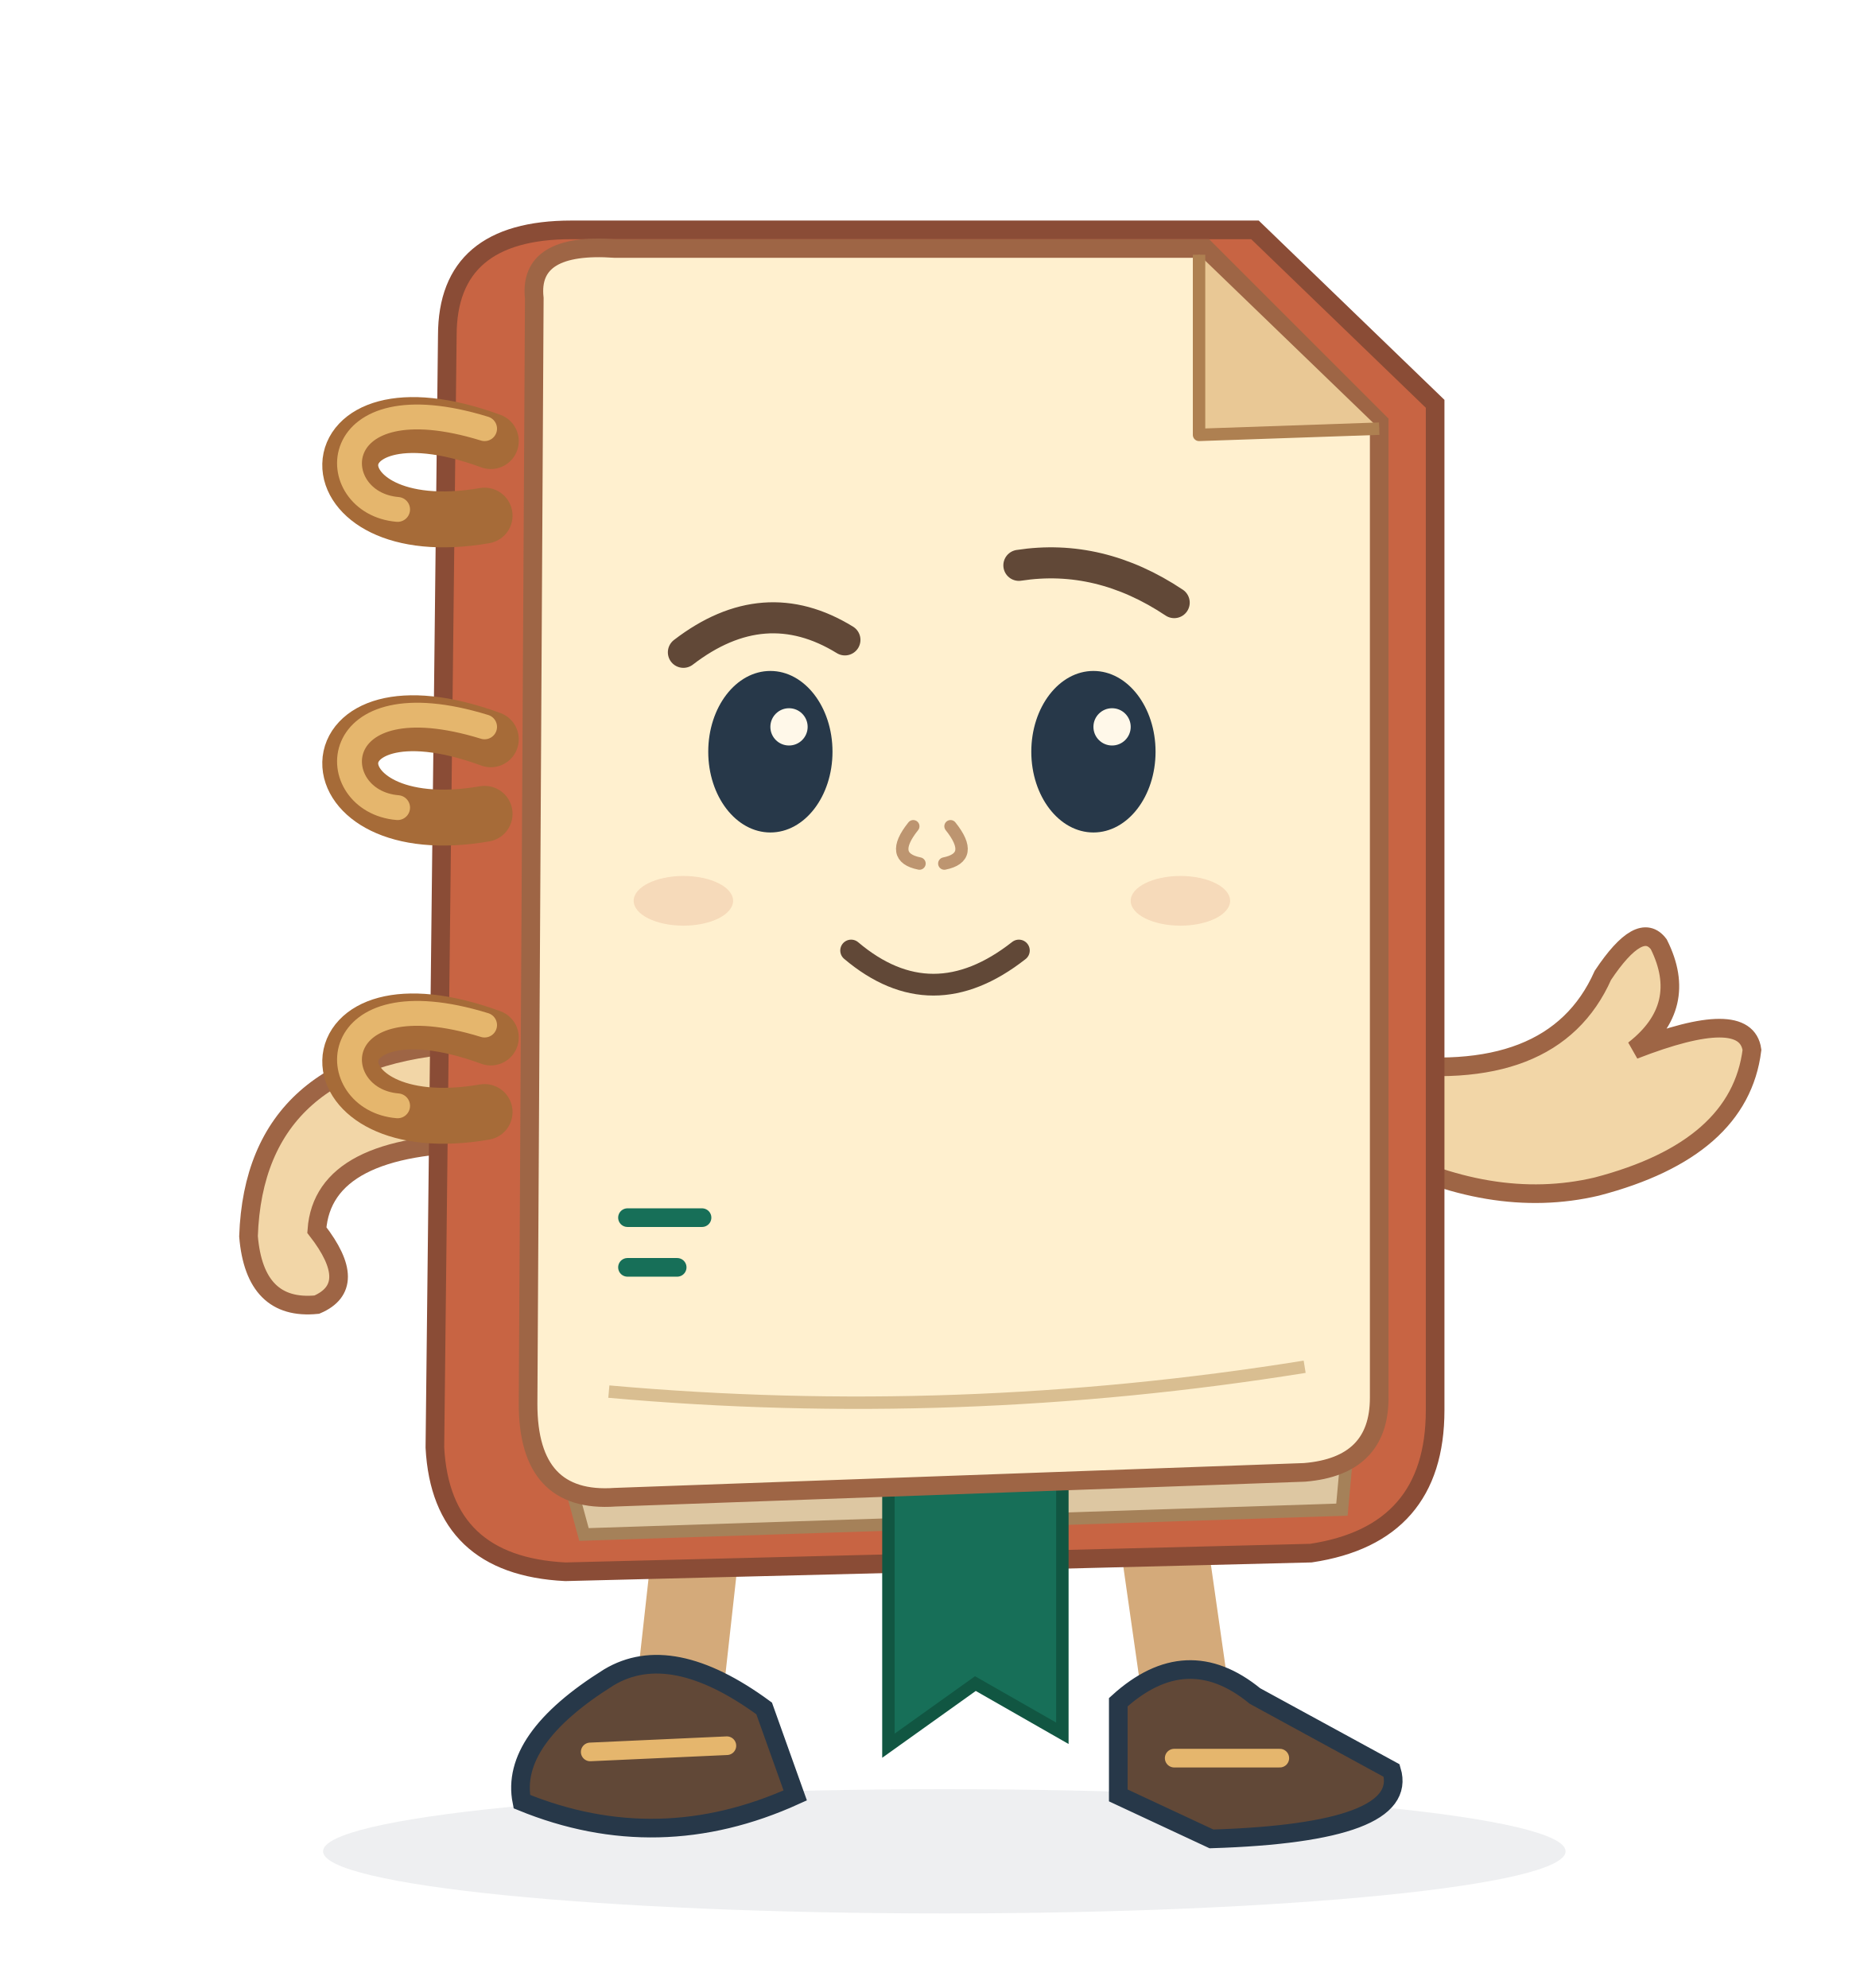
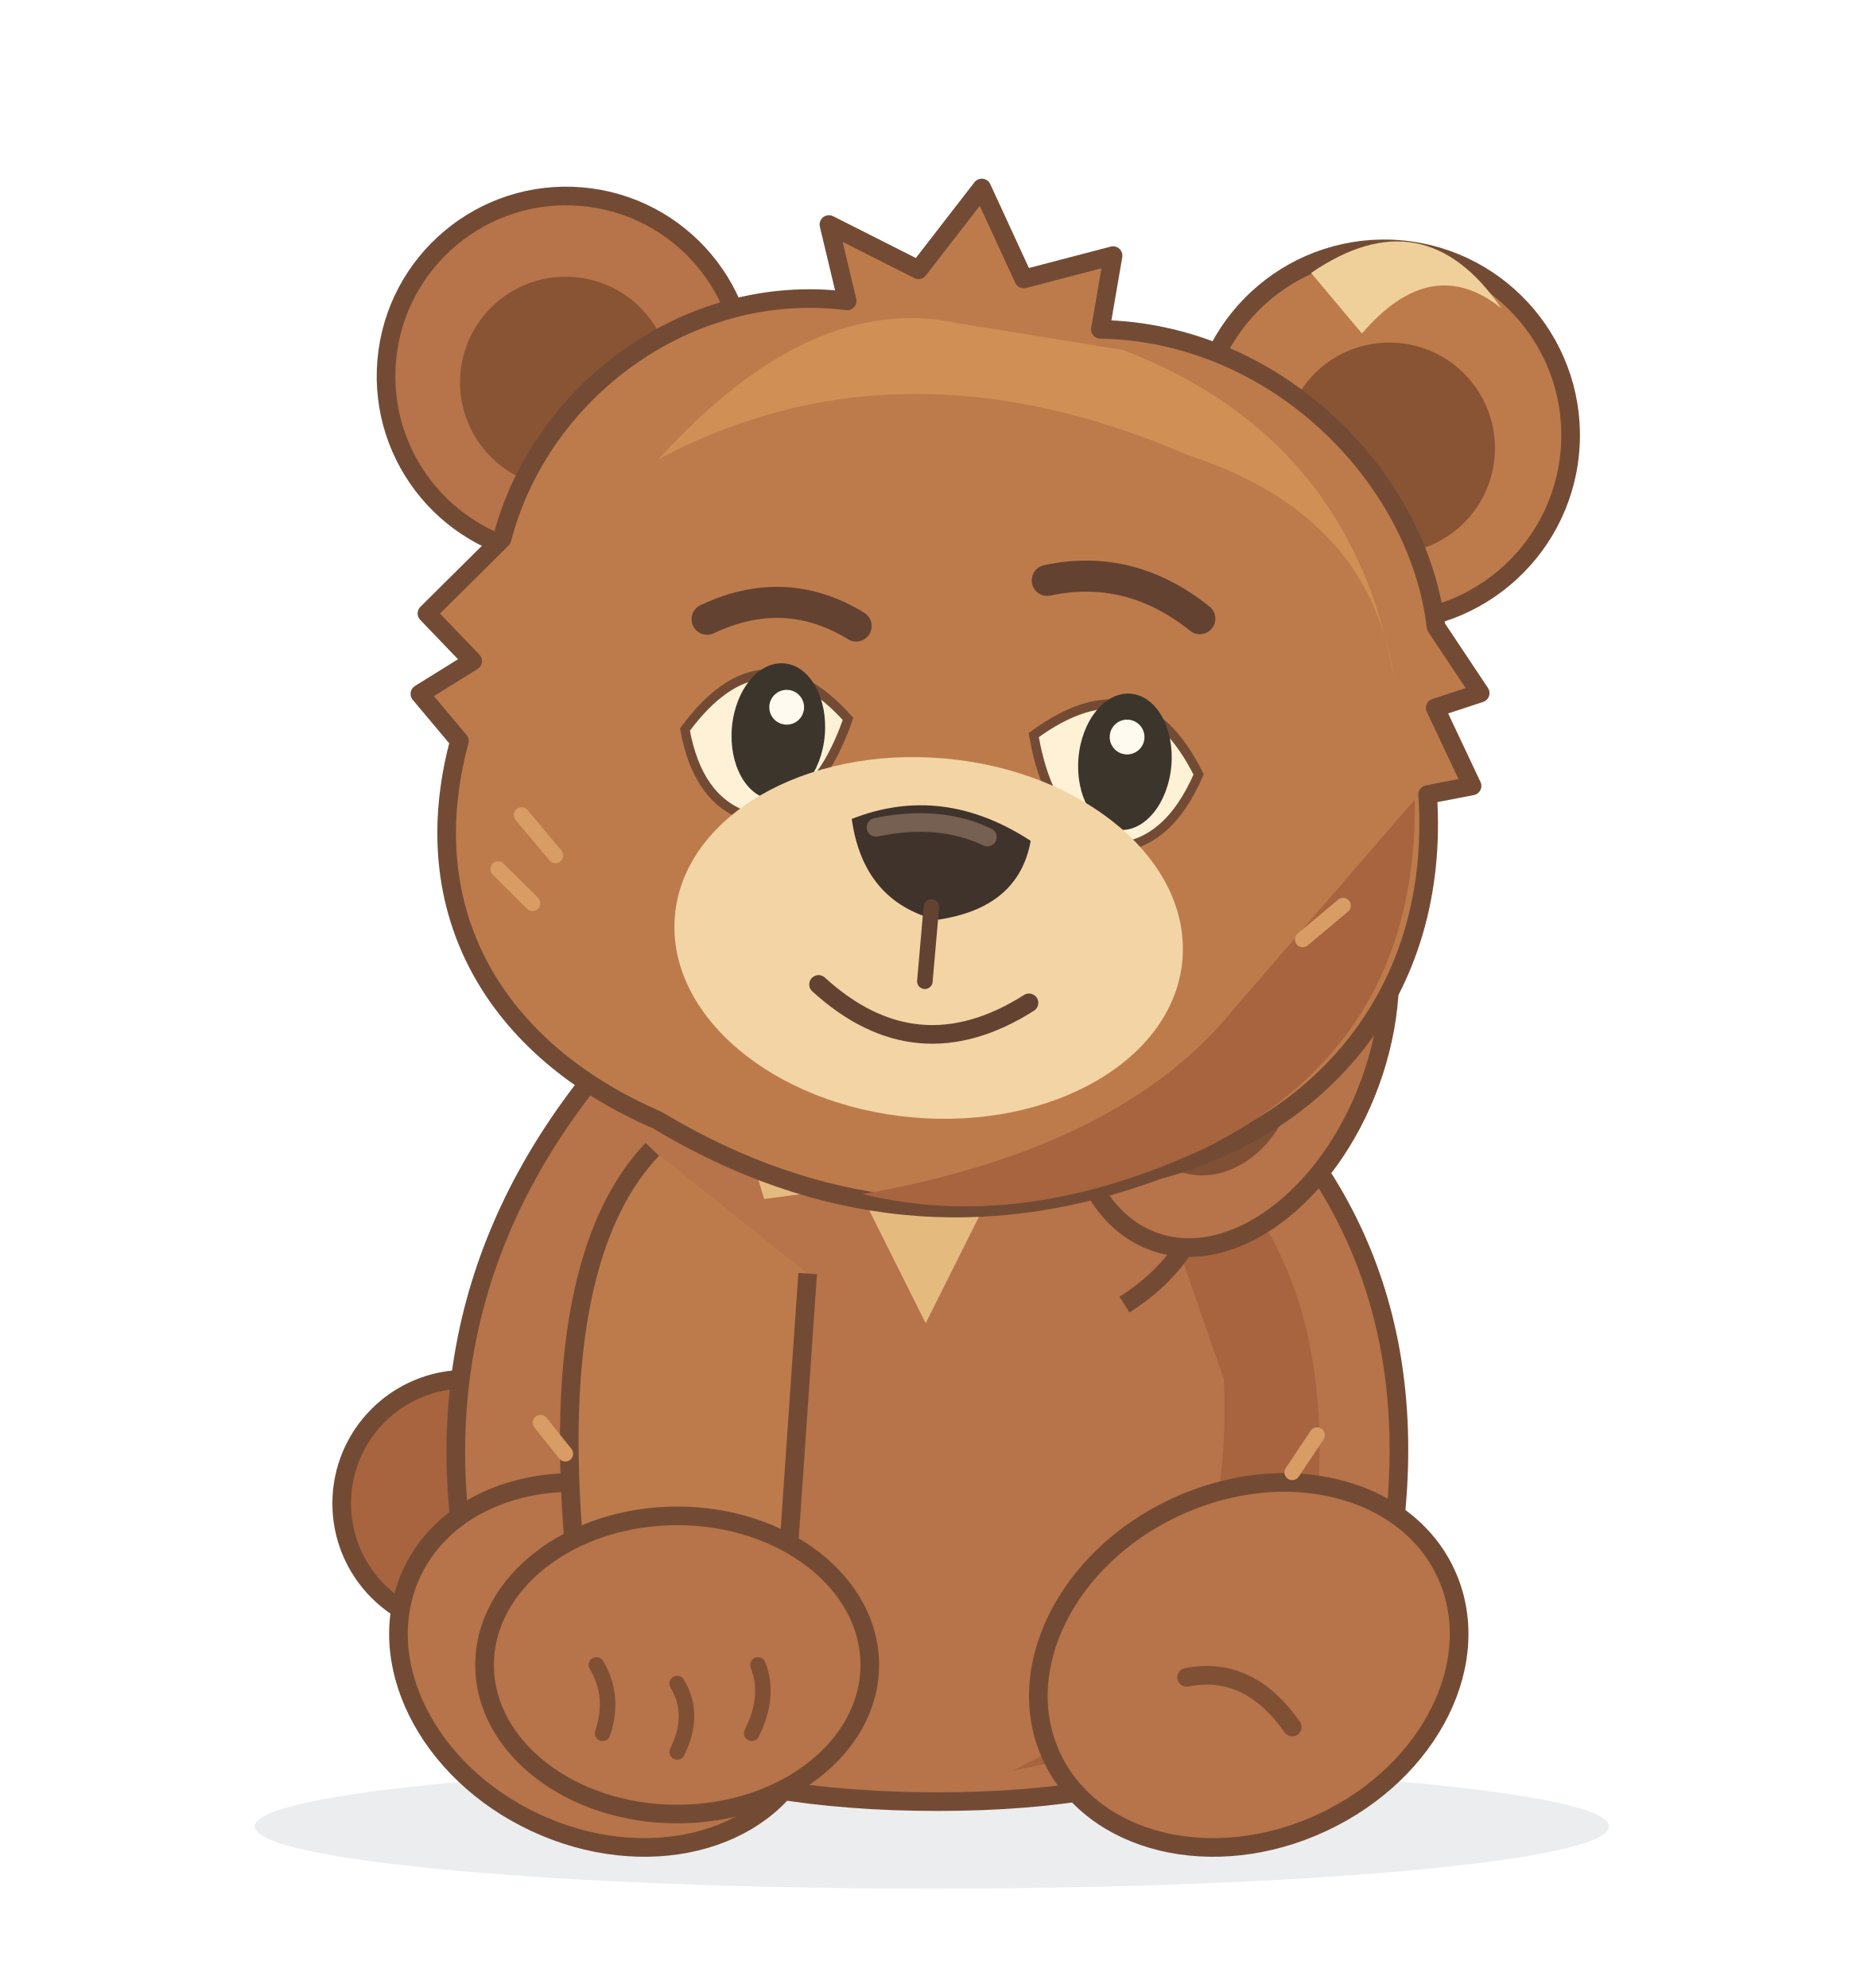
- <svg xmlns="http://www.w3.org/2000/svg" class="neri-art" viewBox="0 0 300 320" role="img" aria-label="Neri: thinking" focusable="false">
-   <g class="neri-body">
-     <ellipse cx="152" cy="298" rx="100" ry="10" fill="#273849" opacity=".08" />
-     <path d="M113 240 L109 276 M186 239 L191 274" stroke="#d4aa7a" stroke-width="14" stroke-linecap="round" />
-     <path d="M98 270 Q108 264 123 275 L128 289 Q106 299 84 290 Q82 280 98 270Z M180 274 Q191 264 202 273 L224 285 Q227 295 195 296 L180 289Z" fill="#614837" stroke="#273849" stroke-width="3" />
-     <path d="M95 282 L117 281 M189 283 L206 283" stroke="#e5b66d" stroke-width="3" stroke-linecap="round" />
-     <path class="neri-arm neri-left-arm" d="M75 168 Q41 170 40 199 Q41 211 51 210 Q58 207 51 198 Q52 184 78 184" fill="#f2d6a7" stroke="#9e6545" stroke-width="3" />
-     <path class="neri-arm neri-right-arm" d="M222 171 Q250 175 258 157 Q264 148 267 152 Q272 162 263 169 Q281 162 282 169 Q280 185 257 191 Q240 195 221 185" fill="#f2d6a7" stroke="#9e6545" stroke-width="3" />
-     <path d="M72 54 Q72 37 92 37 L202 37 L231 65 L231 227 Q231 247 211 250 L91 253 Q71 252 70 233Z" fill="#c86443" stroke="#8a4c36" stroke-width="3" />
-     <path d="M91 236 L217 232 L216 243 L94 247Z" fill="#ddc7a2" stroke="#a58159" stroke-width="2" />
-     <path d="M143 239 L143 281 L157 271 L171 279 L171 237Z" fill="#176f58" stroke="#115642" stroke-width="2" />
-     <path d="M86 48 Q85 39 99 40 L194 40 L222 68 L222 225 Q222 236 210 237 L99 241 Q85 242 85 226Z" fill="#fff0cf" stroke="#9e6545" stroke-width="3" />
-     <path d="M193 41 L193 70 L222 69" fill="#e9c895" stroke="#ae8051" stroke-width="2" stroke-linejoin="round" />
-     <path d="M98 224 Q154 229 210 220" fill="none" stroke="#d9be91" stroke-width="2" />
-     <path d="M79 71 C49 60 49 88 78 83 M79 119 C49 108 49 136 78 131 M79 167 C49 156 49 184 78 179" fill="none" stroke="#a66b38" stroke-width="9" stroke-linecap="round" />
-     <path d="M78 69 C52 61 52 81 64 82 M78 117 C52 109 52 129 64 130 M78 165 C52 157 52 177 64 178" fill="none" stroke="#e5b66d" stroke-width="4" stroke-linecap="round" />
-     <g class="neri-face">
-       <path d="M110 105 Q123 95 136 103" fill="none" stroke="#614837" stroke-width="5" stroke-linecap="round" />
-       <path d="M164 91 Q177 89 189 97" fill="none" stroke="#614837" stroke-width="5" stroke-linecap="round" />
-       <ellipse cx="124" cy="121" rx="10" ry="13" fill="#273849" />
-       <ellipse cx="176" cy="121" rx="10" ry="13" fill="#273849" />
-       <circle cx="127" cy="117" r="3" fill="#fff8e9" />
-       <circle cx="179" cy="117" r="3" fill="#fff8e9" />
-       <path d="M147 133 Q143 138 148 139 M153 133 Q157 138 152 139" fill="none" stroke="#bd9570" stroke-width="2" stroke-linecap="round" />
+ <svg xmlns="http://www.w3.org/2000/svg" class="neri-art" data-neri-kind="bear" viewBox="0 0 300 320" role="img" aria-label="Neri: thinking" focusable="false">
+   <g class="neri-body" data-neri-pose="thinking">
+     <ellipse cx="150" cy="294" rx="109" ry="10" fill="#273849" opacity=".09" />
+     <circle cx="75" cy="242" r="20" fill="#a7643e" stroke="#734b35" stroke-width="3" />
+     <path d="M100 168 Q148 148 197 171 Q233 203 223 255 Q210 290 151 290 Q92 290 76 257 Q65 207 100 168Z" fill="#b77349" stroke="#734b35" stroke-width="3" />
+     <path d="M181 176 Q219 197 211 251 Q197 279 163 285 Q199 268 197 222Z" fill="#a7643e" />
+     <path d="M117 173 Q148 184 181 173 L175 192 L161 189 L149 213 L138 191 L123 193Z" fill="#e4ba7f" />
+     <ellipse cx="98" cy="268" rx="35" ry="28" transform="rotate(25 98 268)" fill="#b77349" stroke="#734b35" stroke-width="3" />
+     <ellipse cx="201" cy="268" rx="35" ry="28" transform="rotate(-25 201 268)" fill="#b77349" stroke="#734b35" stroke-width="3" />
+     <path d="M91 278 Q98 268 107 269 M191 270 Q201 268 208 278" fill="none" stroke="#805035" stroke-width="3" stroke-linecap="round" />
+     <path d="M105 185 Q86 205 94 263 Q107 277 126 263 L130 205" fill="#bd7b4c" stroke="#734b35" stroke-width="3" stroke-linejoin="round" />
+     <g class="neri-paw" transform="translate(109 268) rotate(0)">
+       <ellipse rx="31" ry="24" fill="#b77349" stroke="#734b35" stroke-width="3" />
+       <path d="M-12 11 Q-10 5 -13 0 M0 14 Q3 8 0 3 M12 11 Q15 5 13 0" fill="none" stroke="#805035" stroke-width="2.5" stroke-linecap="round" />
+     </g>
+     <path d="M197 198 Q222 185 210 162 L190 165 Q203 196 181 210" fill="#b77349" stroke="#734b35" stroke-width="3" />
+     <g class="neri-paw" transform="translate(198 166) rotate(20)">
+       <ellipse rx="24" ry="36" fill="#b77349" stroke="#734b35" stroke-width="3" />
+       <ellipse cy="8" rx="13" ry="16" fill="#805035" />
+       <ellipse cx="-12" cy="-17" rx="5" ry="7" fill="#805035" />
+       <ellipse cy="-23" rx="5.5" ry="7" fill="#805035" />
+       <ellipse cx="12" cy="-17" rx="5" ry="7" fill="#805035" />
+     </g>
+     <g class="neri-head" transform="rotate(5 150 145)">
+       <circle cx="84" cy="66" r="29" fill="#b77349" stroke="#734b35" stroke-width="3" />
+       <circle cx="84" cy="67" r="17" fill="#895433" />
+       <circle cx="216" cy="64" r="30" fill="#bd7b4c" stroke="#734b35" stroke-width="3" />
+       <circle cx="217" cy="66" r="17" fill="#895433" />
+       <path d="M202 39 Q219 25 233 42 Q221 34 211 48" fill="#efd09a" />
+       <path d="M76 93 C80 69 102 49 128 50 L124 38 L139 44 L148 30 L156 44 L170 39 L169 51 C197 49 222 70 227 94 L235 104 L228 107 L235 119 L228 121 C233 153 215 176 190 185 Q150 204 109 184 C82 175 67 154 72 126 L65 119 L73 113 L65 106Z" fill="#bd7b4c" stroke="#734b35" stroke-width="3" stroke-linejoin="round" />
+       <path d="M173 54 Q211 65 221 103 Q215 77 185 70 Q137 54 100 78 Q122 49 146 52" fill="#d79758" opacity=".7" />
+       <path d="M226 122 Q230 161 197 181 Q169 197 143 193 Q184 182 200 158Z" fill="#a7643e" />
+       <path d="M110 103 Q122 96 134 102" fill="none" stroke="#644232" stroke-width="5" stroke-linecap="round" />
+       <path d="M164 92 Q177 88 189 96" fill="none" stroke="#644232" stroke-width="5" stroke-linecap="round" />
+       <path d="M108 121 Q119 103 134 117 Q130 133 119 134 Q111 132 108 121Z M164 117 Q180 103 191 121 Q187 133 178 134 Q168 132 164 117Z" fill="#fff1d6" stroke="#734b35" stroke-width="1.5" />
+       <ellipse cx="123" cy="120" rx="7.5" ry="11" fill="#3c352b" />
+       <ellipse cx="179" cy="120" rx="7.5" ry="11" fill="#3c352b" />
+       <circle cx="124" cy="116" r="2.8" fill="#fffaf0" />
+       <circle cx="179" cy="116" r="2.8" fill="#fffaf0" />
+       <ellipse cx="150" cy="151" rx="41" ry="29" fill="#f2d4a5" />
+       <path d="M136 133 Q150 126 165 134 Q164 145 151 148 Q139 146 136 133Z" fill="#3f332b" />
+       <path d="M140 134 Q150 131 158 134" fill="none" stroke="#756051" stroke-width="3" stroke-linecap="round" />
      <g data-neri-mouth="">
-         <path d="M137 153 Q150 164 164 153" fill="none" stroke="#614837" stroke-width="3.5" stroke-linecap="round" />
+         <g class="neri-animal-mouth" data-neri-animal-expression="true">
+           <path d="M150 146 L150 158" stroke="#644232" stroke-width="2.5" fill="none" stroke-linecap="round" />
+           <path d="M133 160 Q150 173 167 160" fill="none" stroke="#644232" stroke-width="3" stroke-linecap="round" />
+         </g>
      </g>
-       <ellipse cx="110" cy="145" rx="8" ry="4" fill="#c86443" opacity=".16" />
-       <ellipse cx="190" cy="145" rx="8" ry="4" fill="#c86443" opacity=".16" />
+       <path d="M83 137 L89 143 M80 146 L86 151 M216 140 L210 146" stroke="#d99c64" stroke-width="2.5" stroke-linecap="round" />
    </g>
-     <path d="M101 196 H113 M101 204 H109" stroke="#176f58" stroke-width="3" stroke-linecap="round" />
+     <path d="M87 229 L91 234 M212 231 L208 237" stroke="#d99c64" stroke-width="2.5" stroke-linecap="round" />
  </g>
</svg>
